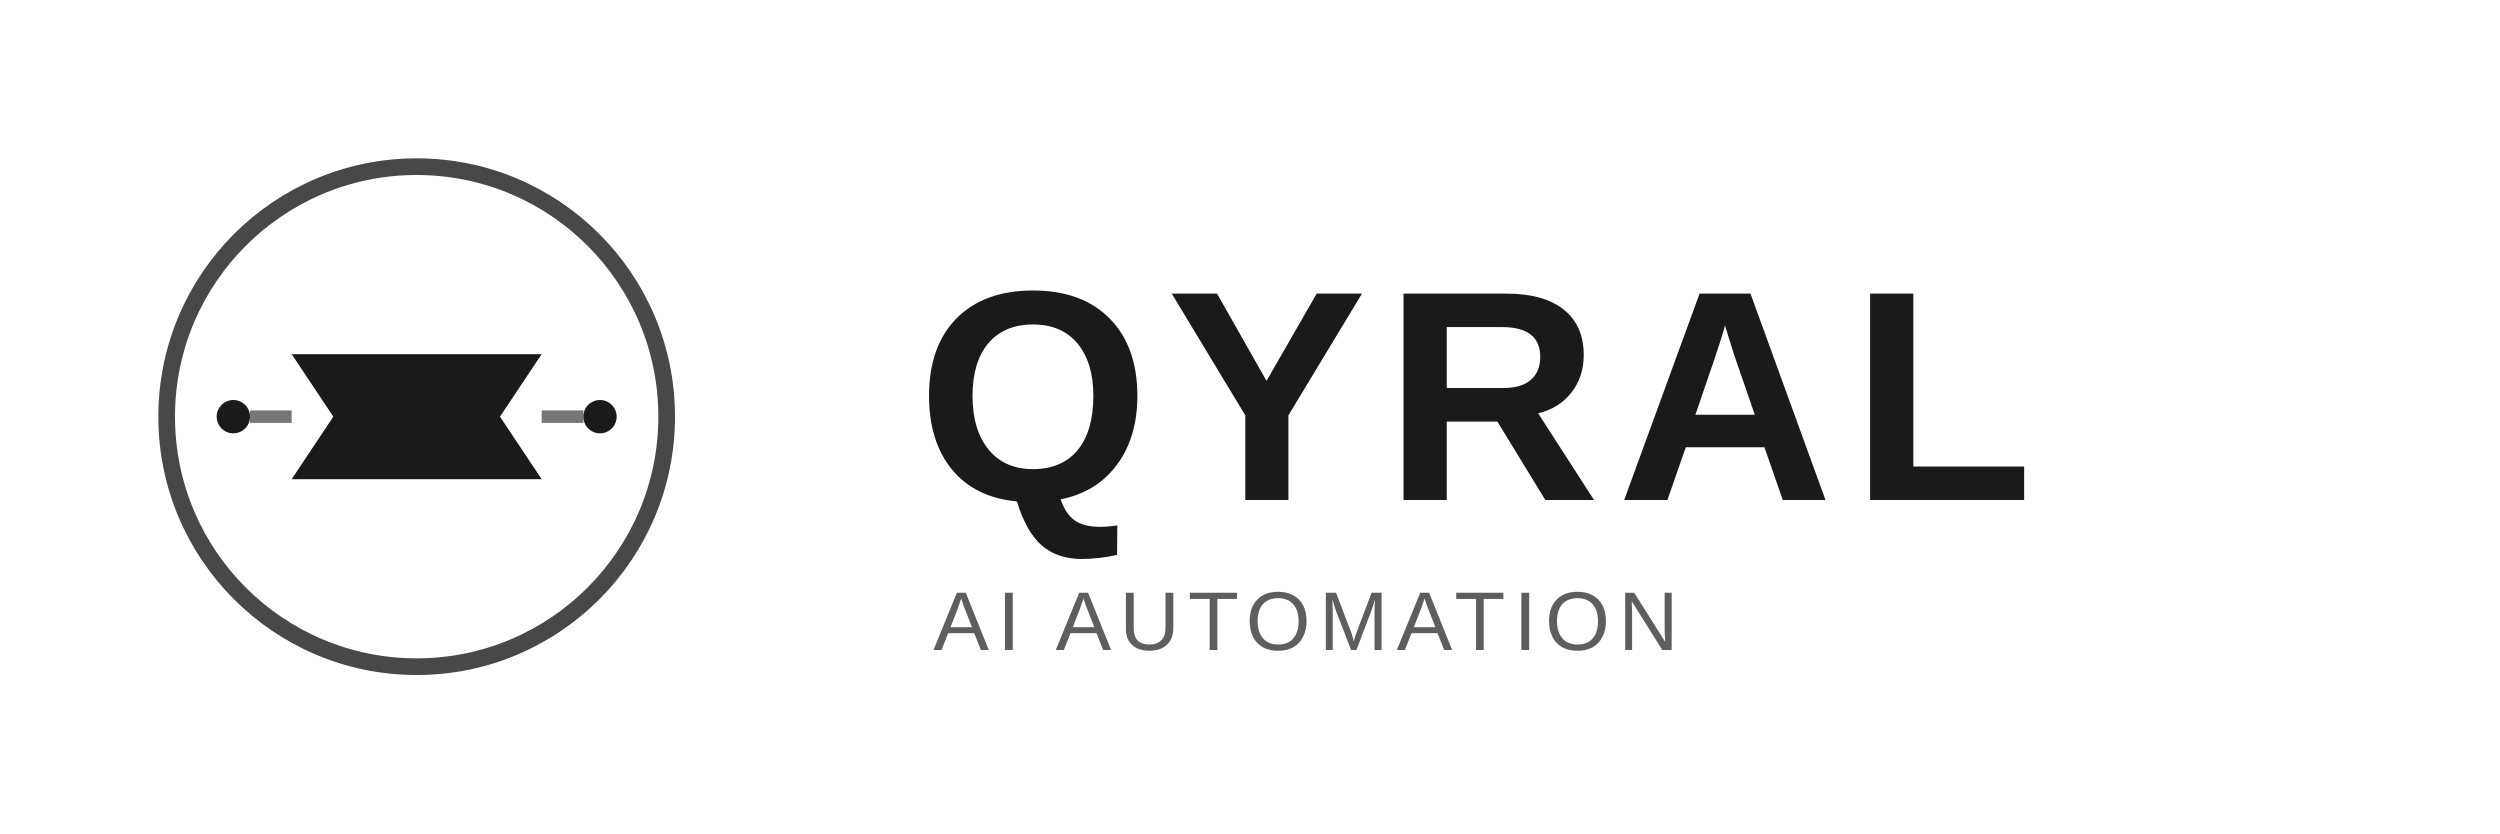
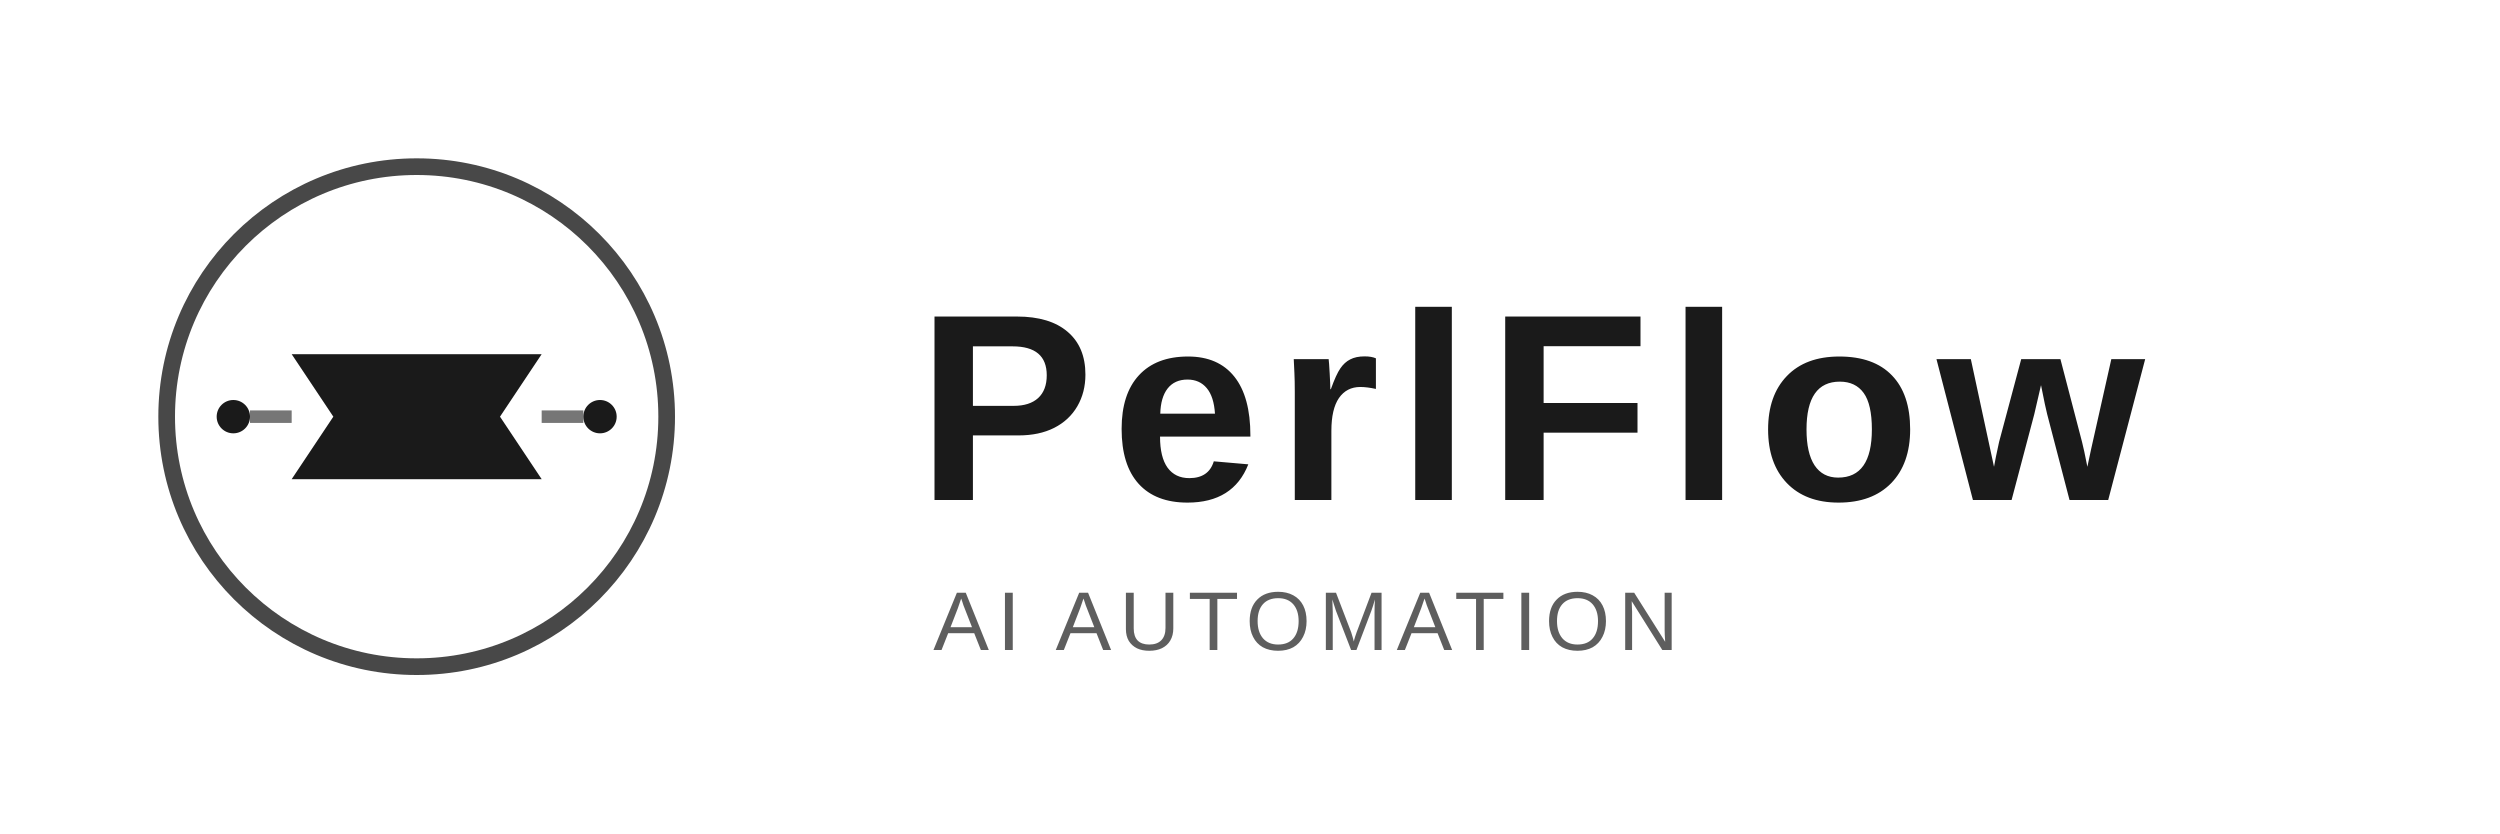
<svg xmlns="http://www.w3.org/2000/svg" viewBox="0 0 300 100">
  <g transform="translate(50, 50)">
    <circle cx="0" cy="0" r="30" fill="none" stroke="#1a1a1a" stroke-width="2" opacity="0.8" />
    <path d="M -15 -7.5 L 15 -7.5 L 10 0 L 15 7.5 L -15 7.5 L -10 0 Z" fill="#1a1a1a" />
    <circle cx="-22" cy="0" r="2" fill="#1a1a1a" />
    <circle cx="22" cy="0" r="2" fill="#1a1a1a" />
    <line x1="-20" y1="0" x2="-15" y2="0" stroke="#1a1a1a" stroke-width="1.5" opacity="0.6" />
    <line x1="15" y1="0" x2="20" y2="0" stroke="#1a1a1a" stroke-width="1.5" opacity="0.6" />
  </g>
-   <text x="110" y="60" font-family="Arial, sans-serif" font-size="36" font-weight="bold" fill="#1a1a1a" letter-spacing="2px">
-     QYRAL
+   <text x="110" y="60" font-family="Arial, sans-serif" font-size="32" font-weight="bold" fill="#1a1a1a" letter-spacing="2px">
+     PerlFlow
  </text>
  <text x="112" y="78" font-family="Arial, sans-serif" font-size="10" fill="#1a1a1a" opacity="0.7" letter-spacing="1px">
    AI AUTOMATION
  </text>
</svg>
